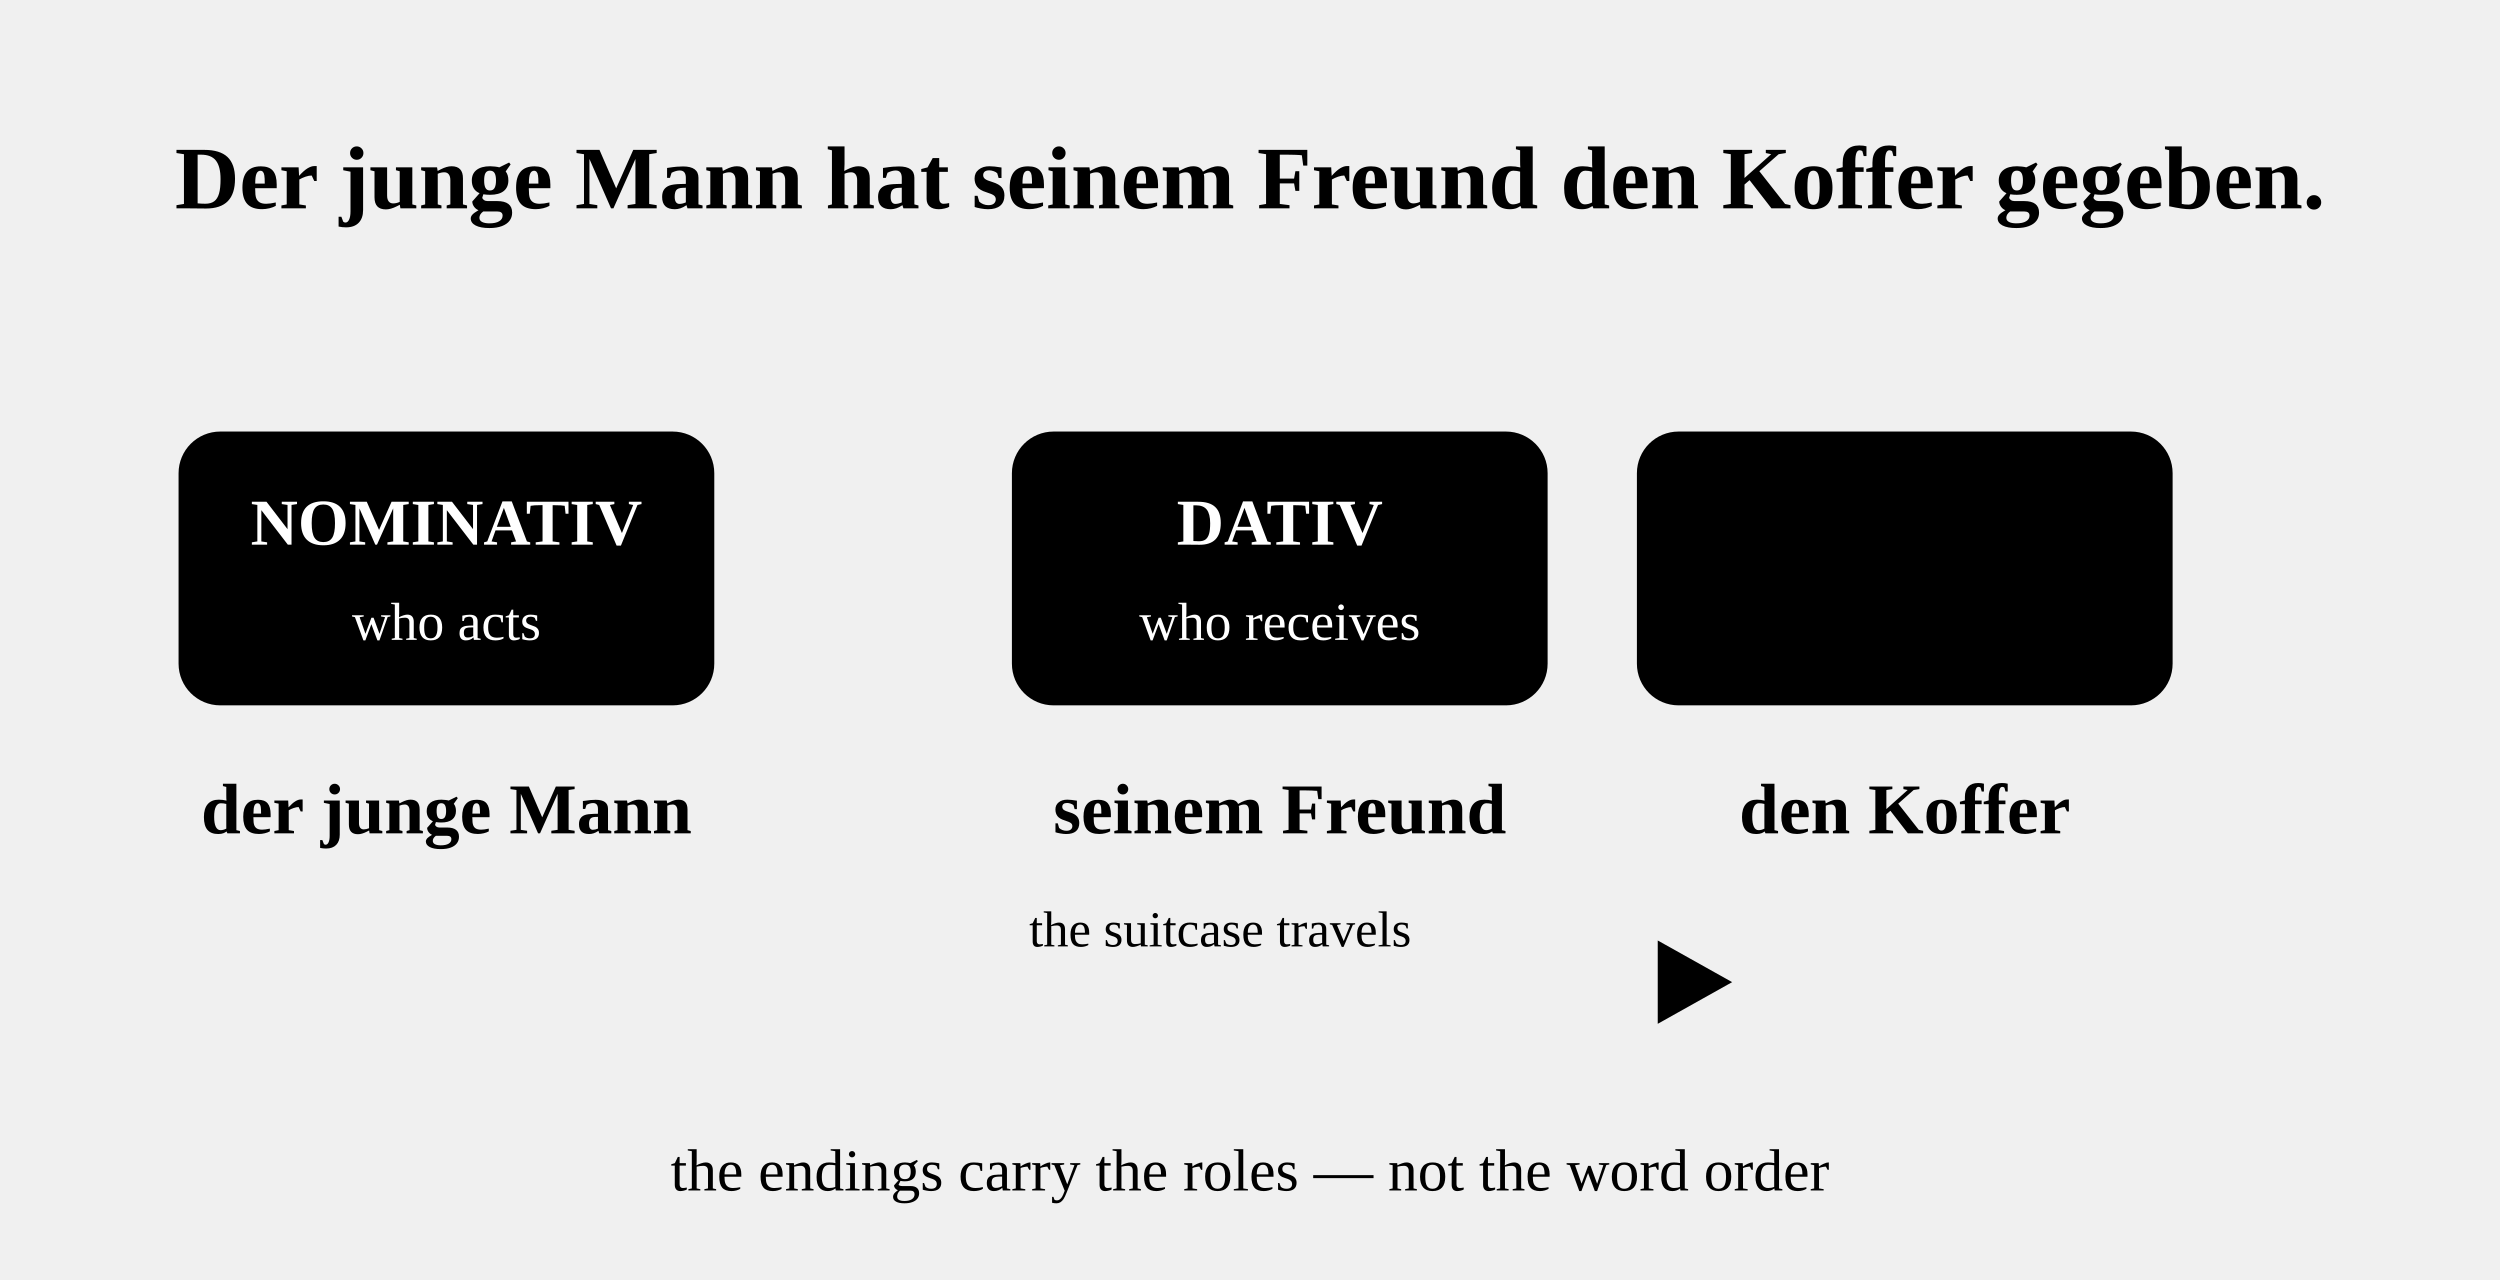
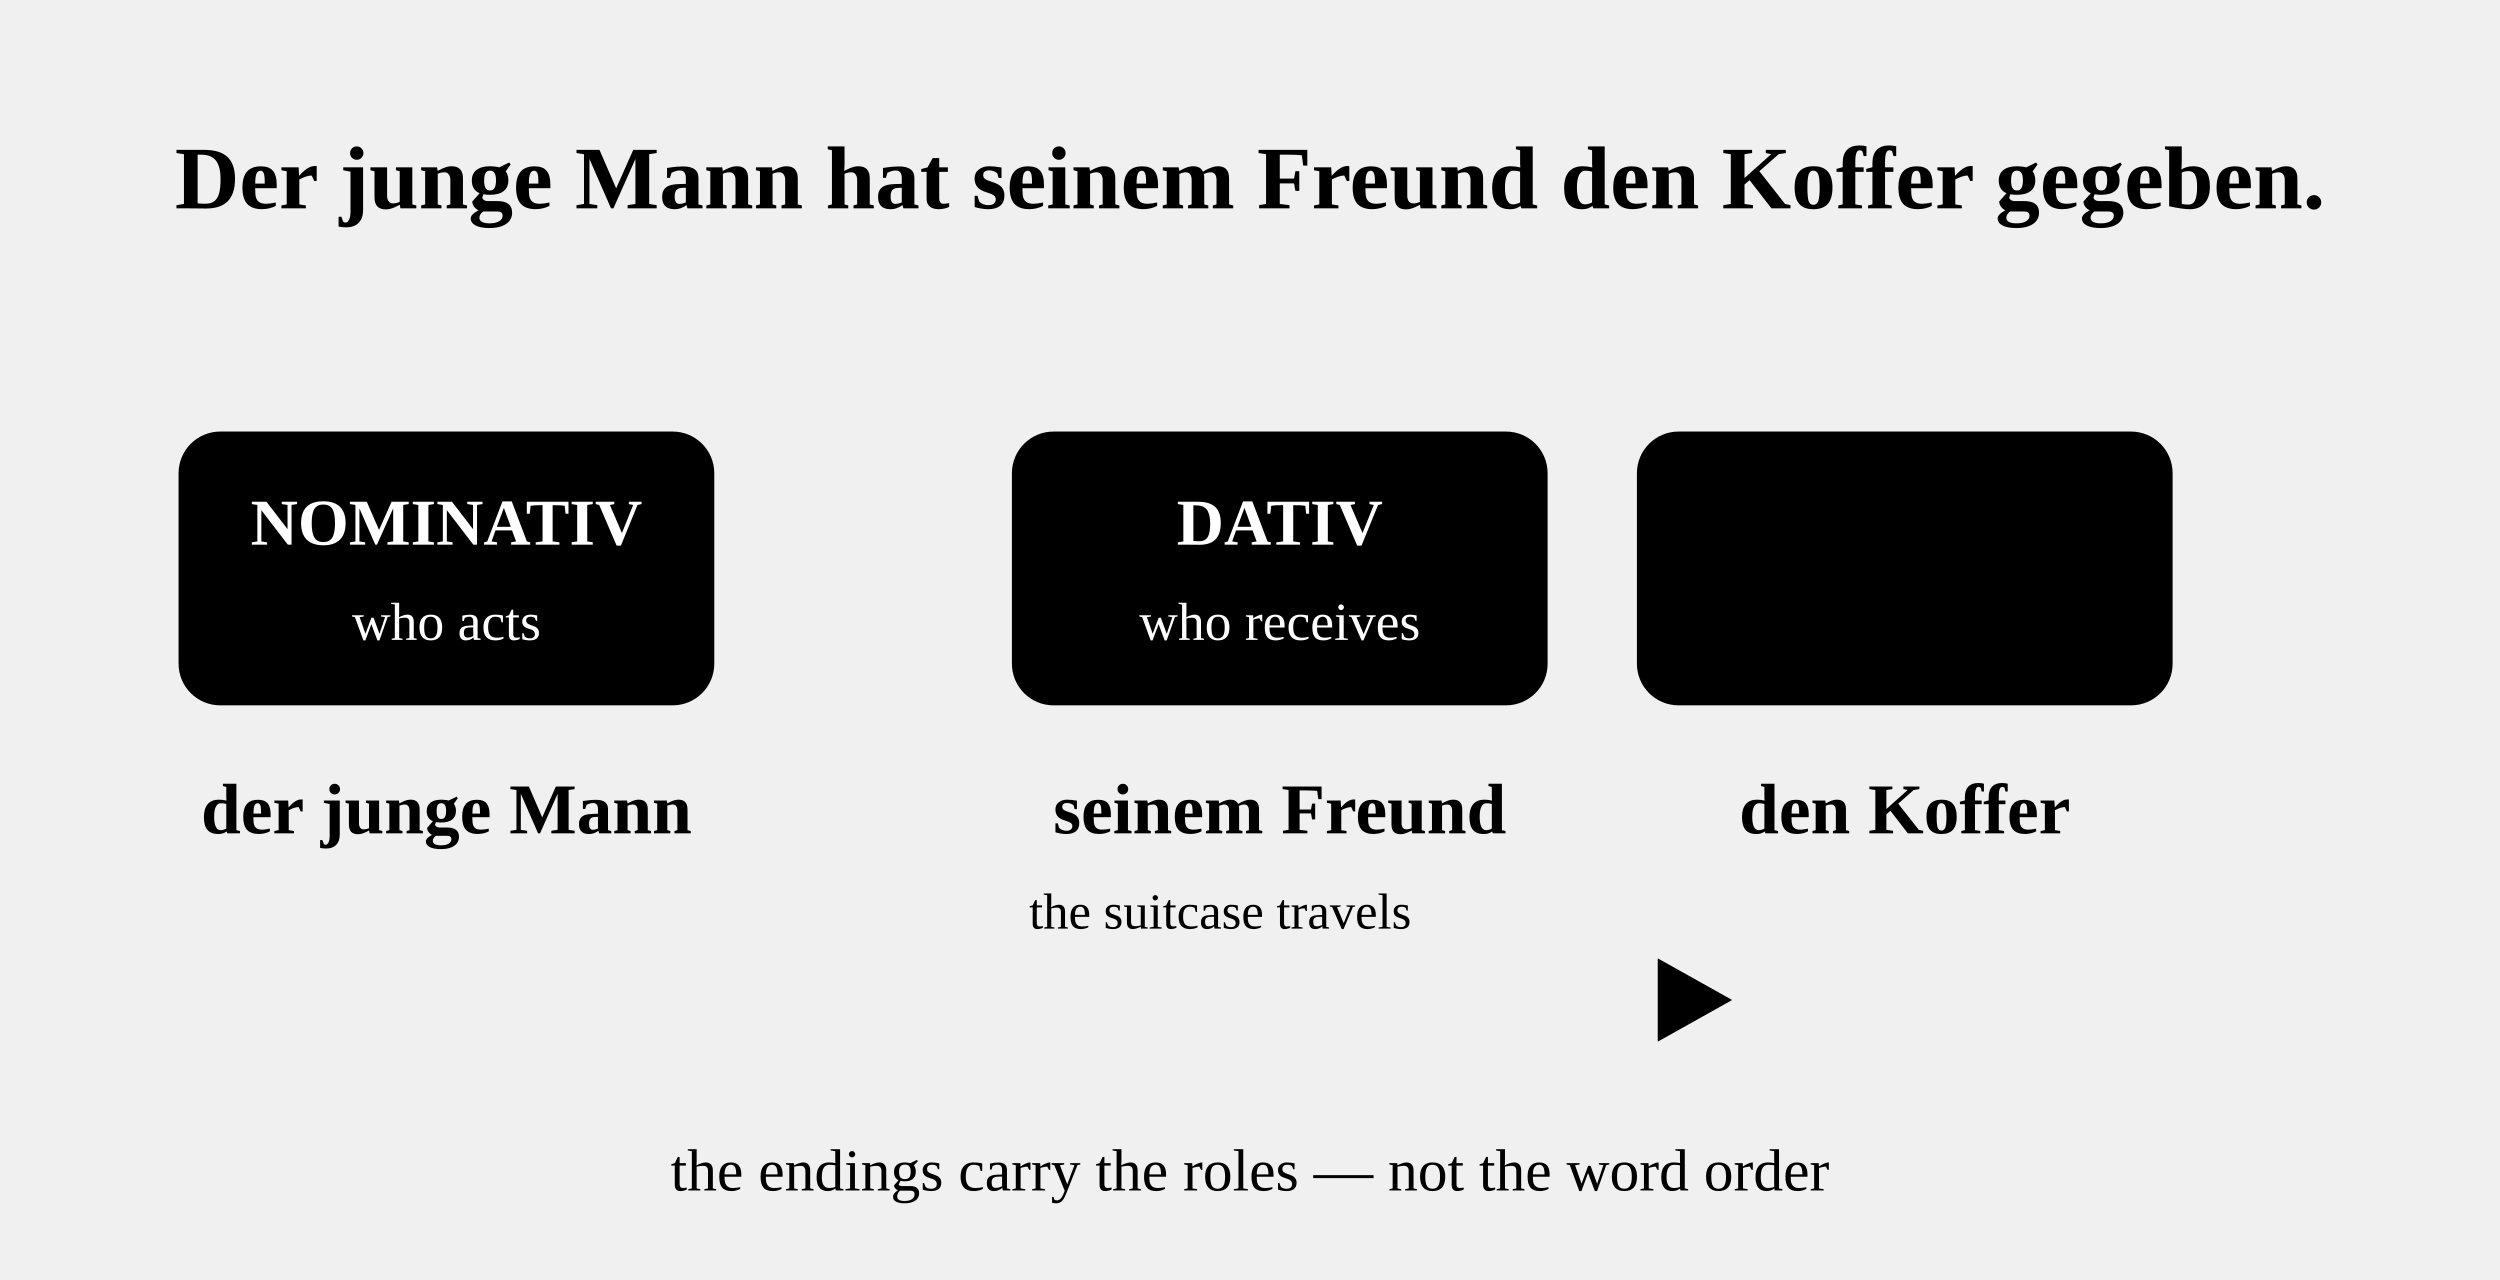
<svg xmlns="http://www.w3.org/2000/svg" viewBox="0 0 840 430" role="img" aria-label="Der junge Mann hat seinem Freund den Koffer gegeben, with each noun phrase tagged by its case and role">
  <text x="420" y="70" text-anchor="middle" font-size="30" font-weight="700" class="s-ink">Der junge Mann hat seinem Freund den Koffer gegeben.</text>
  <line x1="150" y1="90" x2="150" y2="140" class="s-stroke-teal" stroke-width="4" stroke-linecap="round" />
  <line x1="430" y1="90" x2="430" y2="140" class="s-stroke-coral" stroke-width="4" stroke-linecap="round" />
  <line x1="640" y1="90" x2="640" y2="140" class="s-stroke-line" stroke-width="4" stroke-linecap="round" />
  <rect x="60" y="145" width="180" height="92" rx="14" class="s-teal" />
  <text x="150" y="183" text-anchor="middle" font-size="22" font-weight="800" fill="#ffffff">NOMINATIV</text>
  <text x="150" y="215" text-anchor="middle" font-size="18" fill="#ffffff">who acts</text>
  <rect x="340" y="145" width="180" height="92" rx="14" class="s-coral" />
  <text x="430" y="183" text-anchor="middle" font-size="22" font-weight="800" fill="#ffffff">DATIV</text>
  <text x="430" y="215" text-anchor="middle" font-size="18" fill="#ffffff">who receives</text>
  <rect x="550" y="145" width="180" height="92" rx="14" class="s-tile" stroke-width="2" />
  <text x="640" y="183" text-anchor="middle" font-size="22" font-weight="800" class="s-ink">AKKUSATIV</text>
  <text x="640" y="215" text-anchor="middle" font-size="18" class="s-muted">what moves</text>
  <text x="150" y="280" text-anchor="middle" font-size="24" font-weight="700" class="s-teal">der junge Mann</text>
  <text x="430" y="280" text-anchor="middle" font-size="24" font-weight="700" class="s-coral">seinem Freund</text>
  <text x="640" y="280" text-anchor="middle" font-size="24" font-weight="700" class="s-ink">den Koffer</text>
-   <line x1="240" y1="330" x2="560" y2="330" class="s-stroke-teal" stroke-width="5" stroke-linecap="round" />
-   <polygon points="582,330 557,316 557,344" class="s-teal" />
-   <text x="410" y="318" text-anchor="middle" font-size="17" class="s-muted">the suitcase travels</text>
+   <line x1="240" y1="336" x2="560" y2="336" class="s-stroke-teal" stroke-width="5" stroke-linecap="round" />
+   <polygon points="582,336 557,322 557,350" class="s-teal" />
+   <text x="410" y="312" text-anchor="middle" font-size="17" class="s-muted">the suitcase travels</text>
  <text x="420" y="400" text-anchor="middle" font-size="20" class="s-muted">the endings carry the roles — not the word order</text>
</svg>
